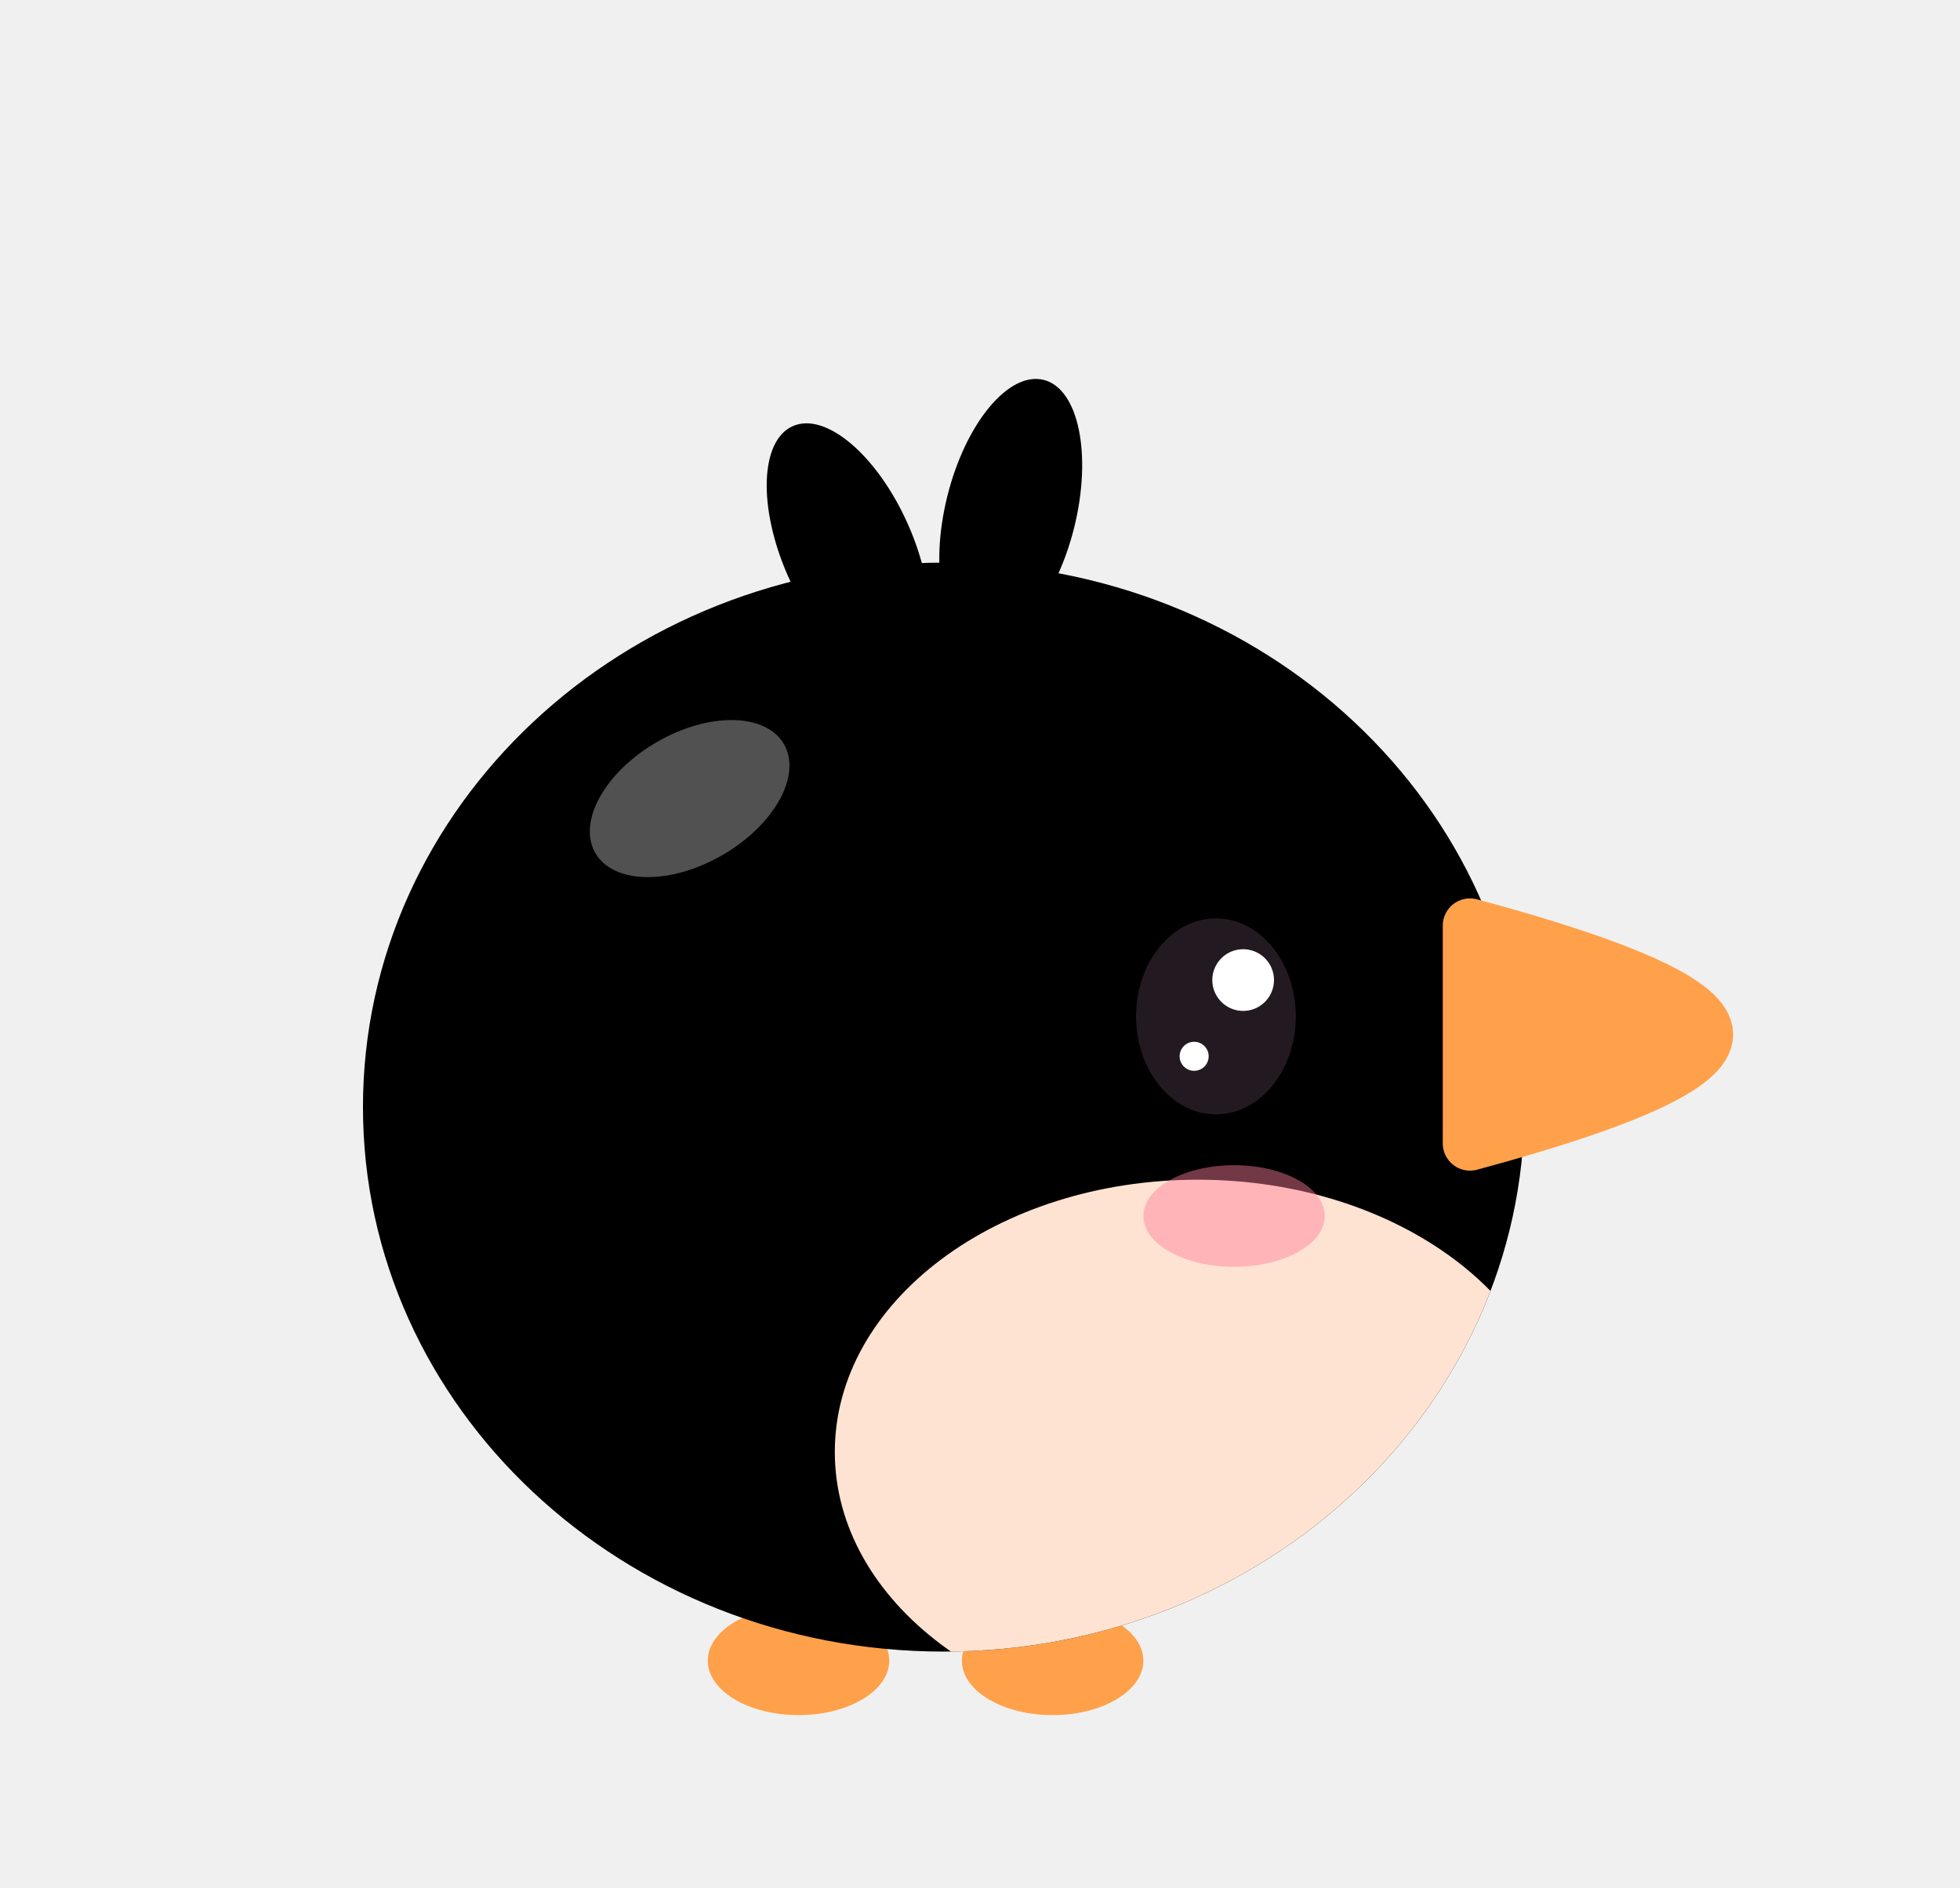
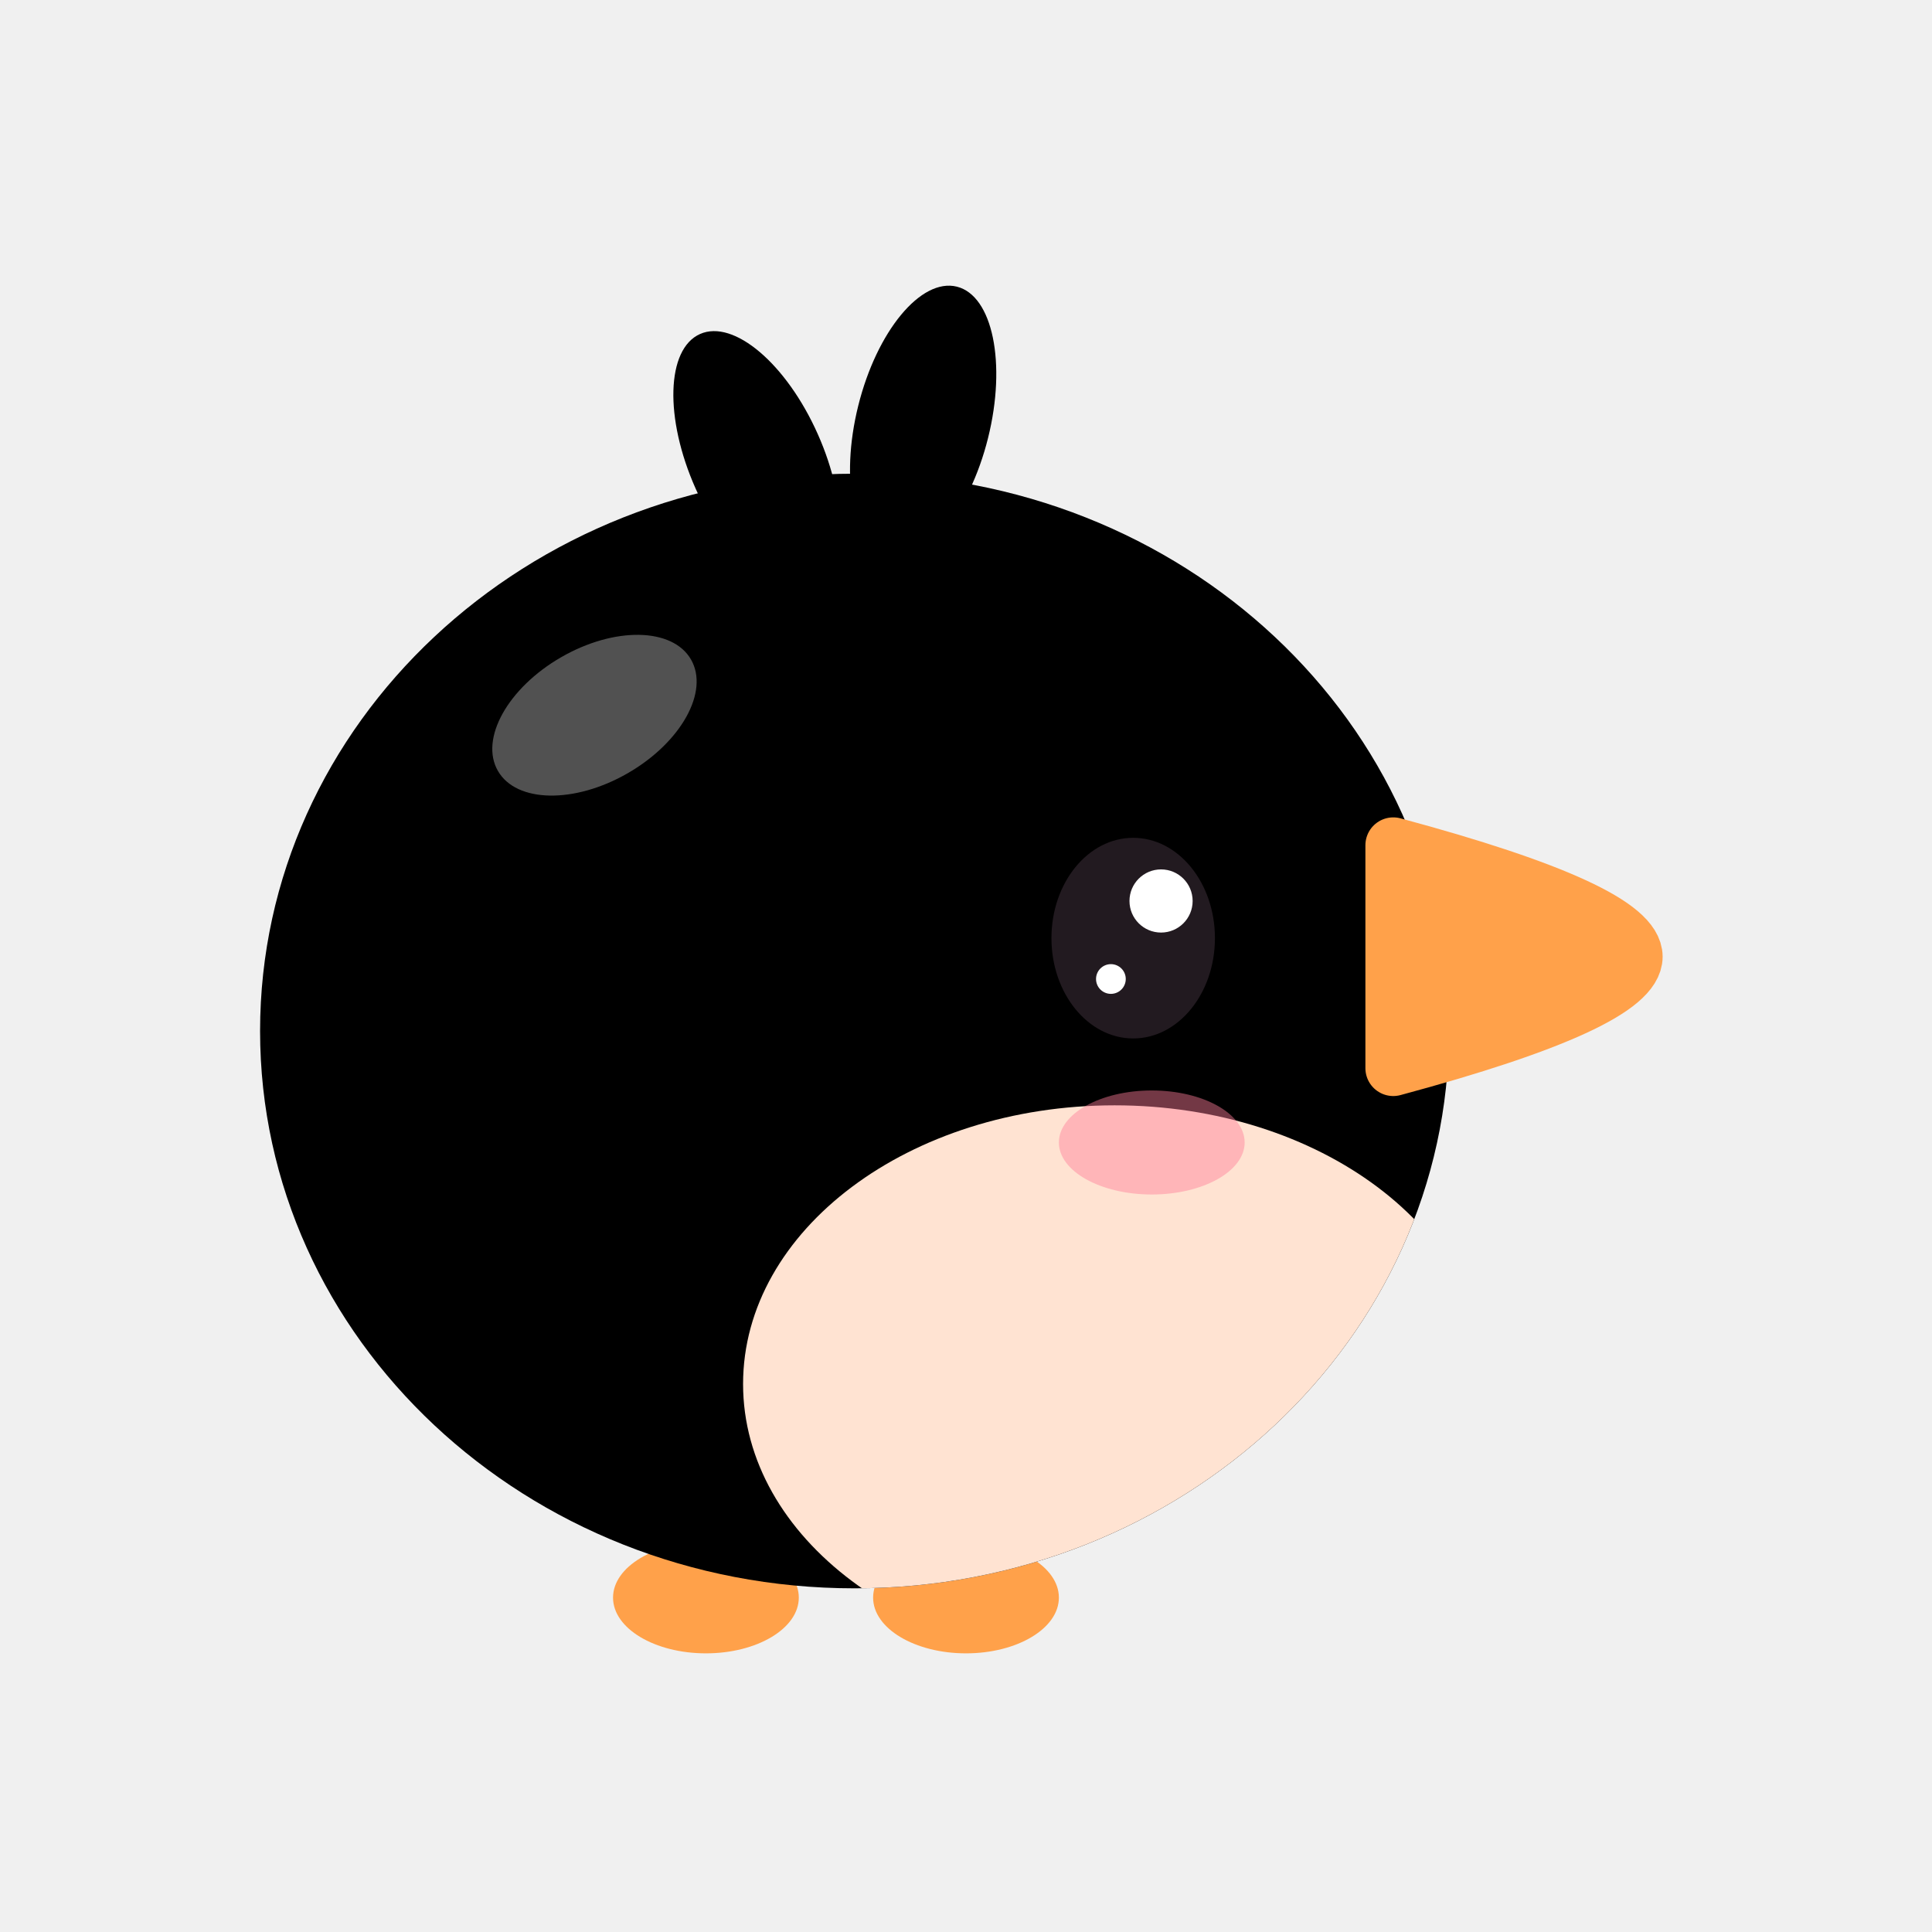
- <svg xmlns="http://www.w3.org/2000/svg" viewBox="-4 -4 108 104">
+ <svg xmlns="http://www.w3.org/2000/svg" viewBox="2 1.5 104 104">
  <defs>
    <clipPath id="bird-0">
      <ellipse cx="48" cy="57" rx="32" ry="30" />
    </clipPath>
  </defs>
  <g class="bird-feet">
    <ellipse cx="40" cy="87.5" rx="5" ry="3" fill="#FFA14A" />
    <ellipse cx="54" cy="87.5" rx="5" ry="3" fill="#FFA14A" />
  </g>
  <g class="bird-body">
    <ellipse cx="45" cy="25" rx="3.6" ry="7.5" transform="rotate(-24 47 31)" style="fill:oklch(0.8 calc(0.095 * 1) calc(340 + 0))" />
    <ellipse cx="50" cy="24" rx="3.6" ry="7.5" transform="rotate(14 50 31)" style="fill:oklch(0.8 calc(0.095 * 1) calc(340 + 0))" />
    <ellipse cx="48" cy="57" rx="32" ry="30" style="fill:oklch(0.8 calc(0.095 * 1) calc(340 + 0))" />
    <g clip-path="url(#bird-0)">
      <ellipse cx="62" cy="76" rx="20" ry="15" fill="#FFE3D2" />
      <path class="bird-wing" d="M22 60 Q31 48 46 57 Q37 71 22 60Z" style="fill:oklch(0.72 calc(0.095 * 1) calc(340 + 0))" />
      <ellipse cx="34" cy="40" rx="6" ry="3.6" transform="rotate(-30 34 40)" fill="#fff" opacity=".32" />
    </g>
    <path d="M77 47 Q90 50.5 90 53 Q90 55.5 77 59Z" fill="#FFA14A" stroke="#FFA14A" stroke-width="3" stroke-linejoin="round" />
    <ellipse class="bird-eye" cx="63" cy="52" rx="4.4" ry="5.4" fill="#221A20" />
    <circle cx="64.5" cy="50" r="1.7" fill="#fff" />
    <circle cx="61.8" cy="54.2" r=".8" fill="#fff" />
    <ellipse cx="64" cy="63" rx="5" ry="2.8" fill="#FF7C99" opacity=".45" />
  </g>
</svg>
